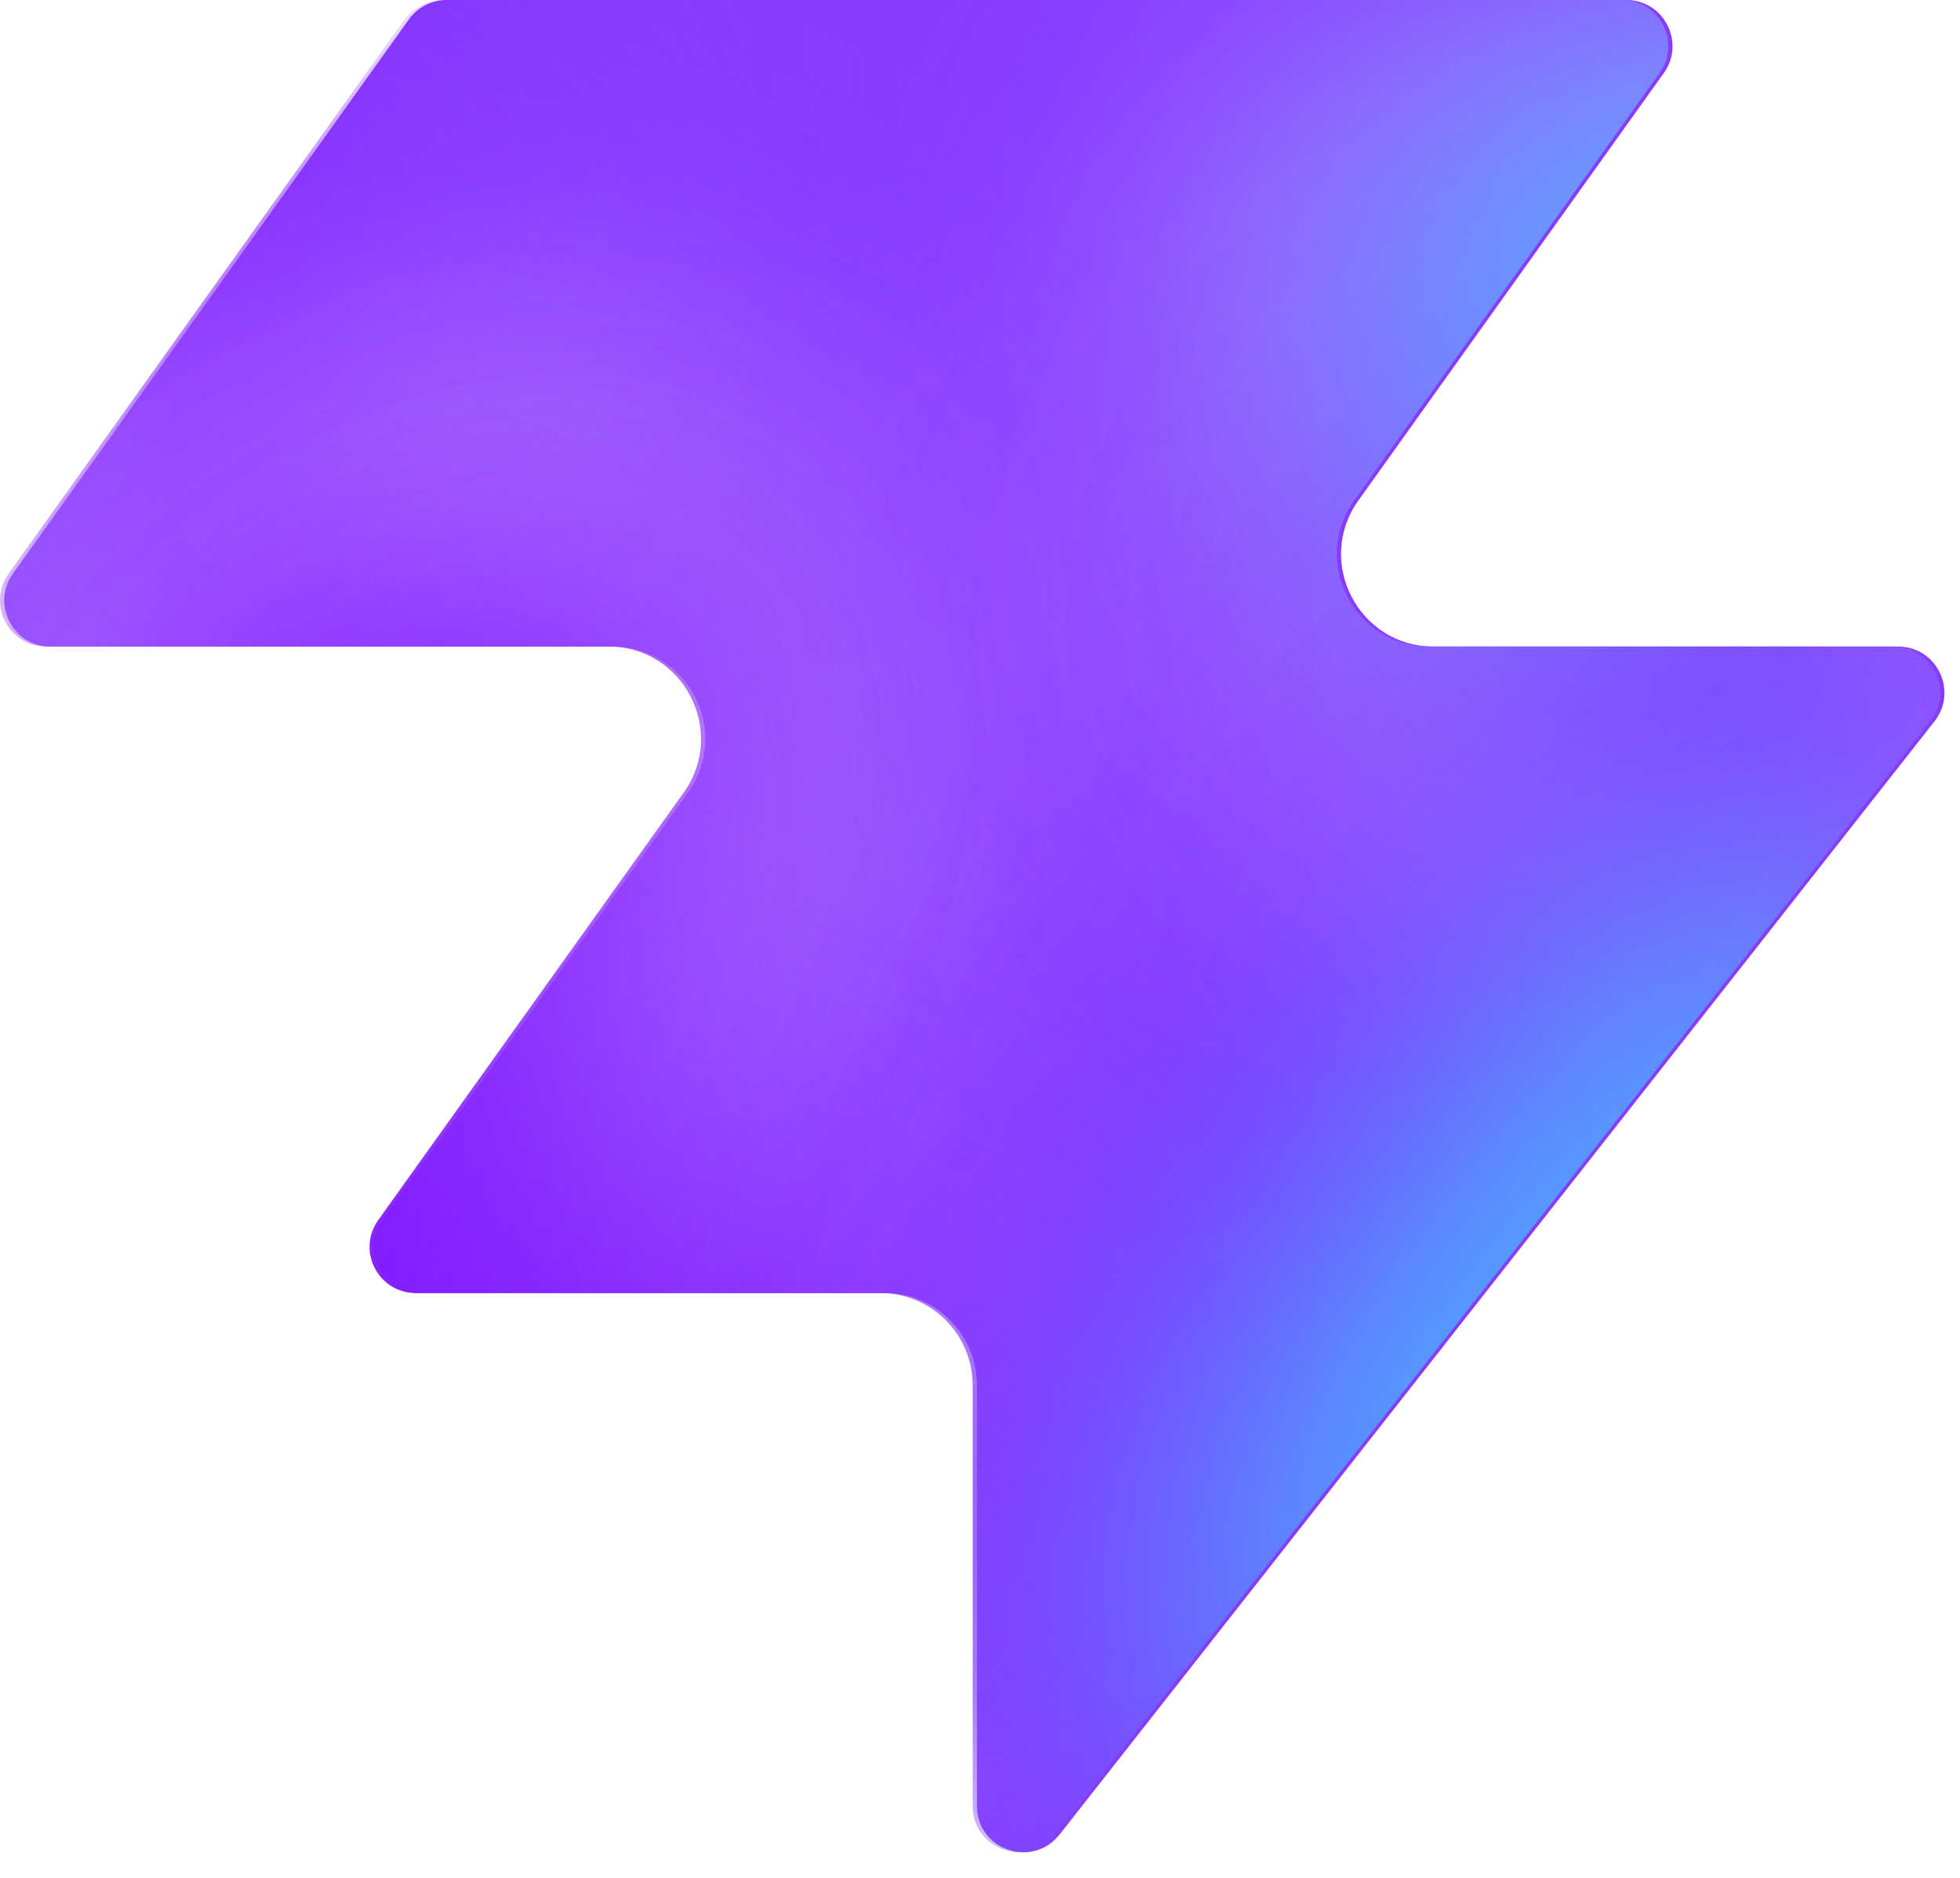
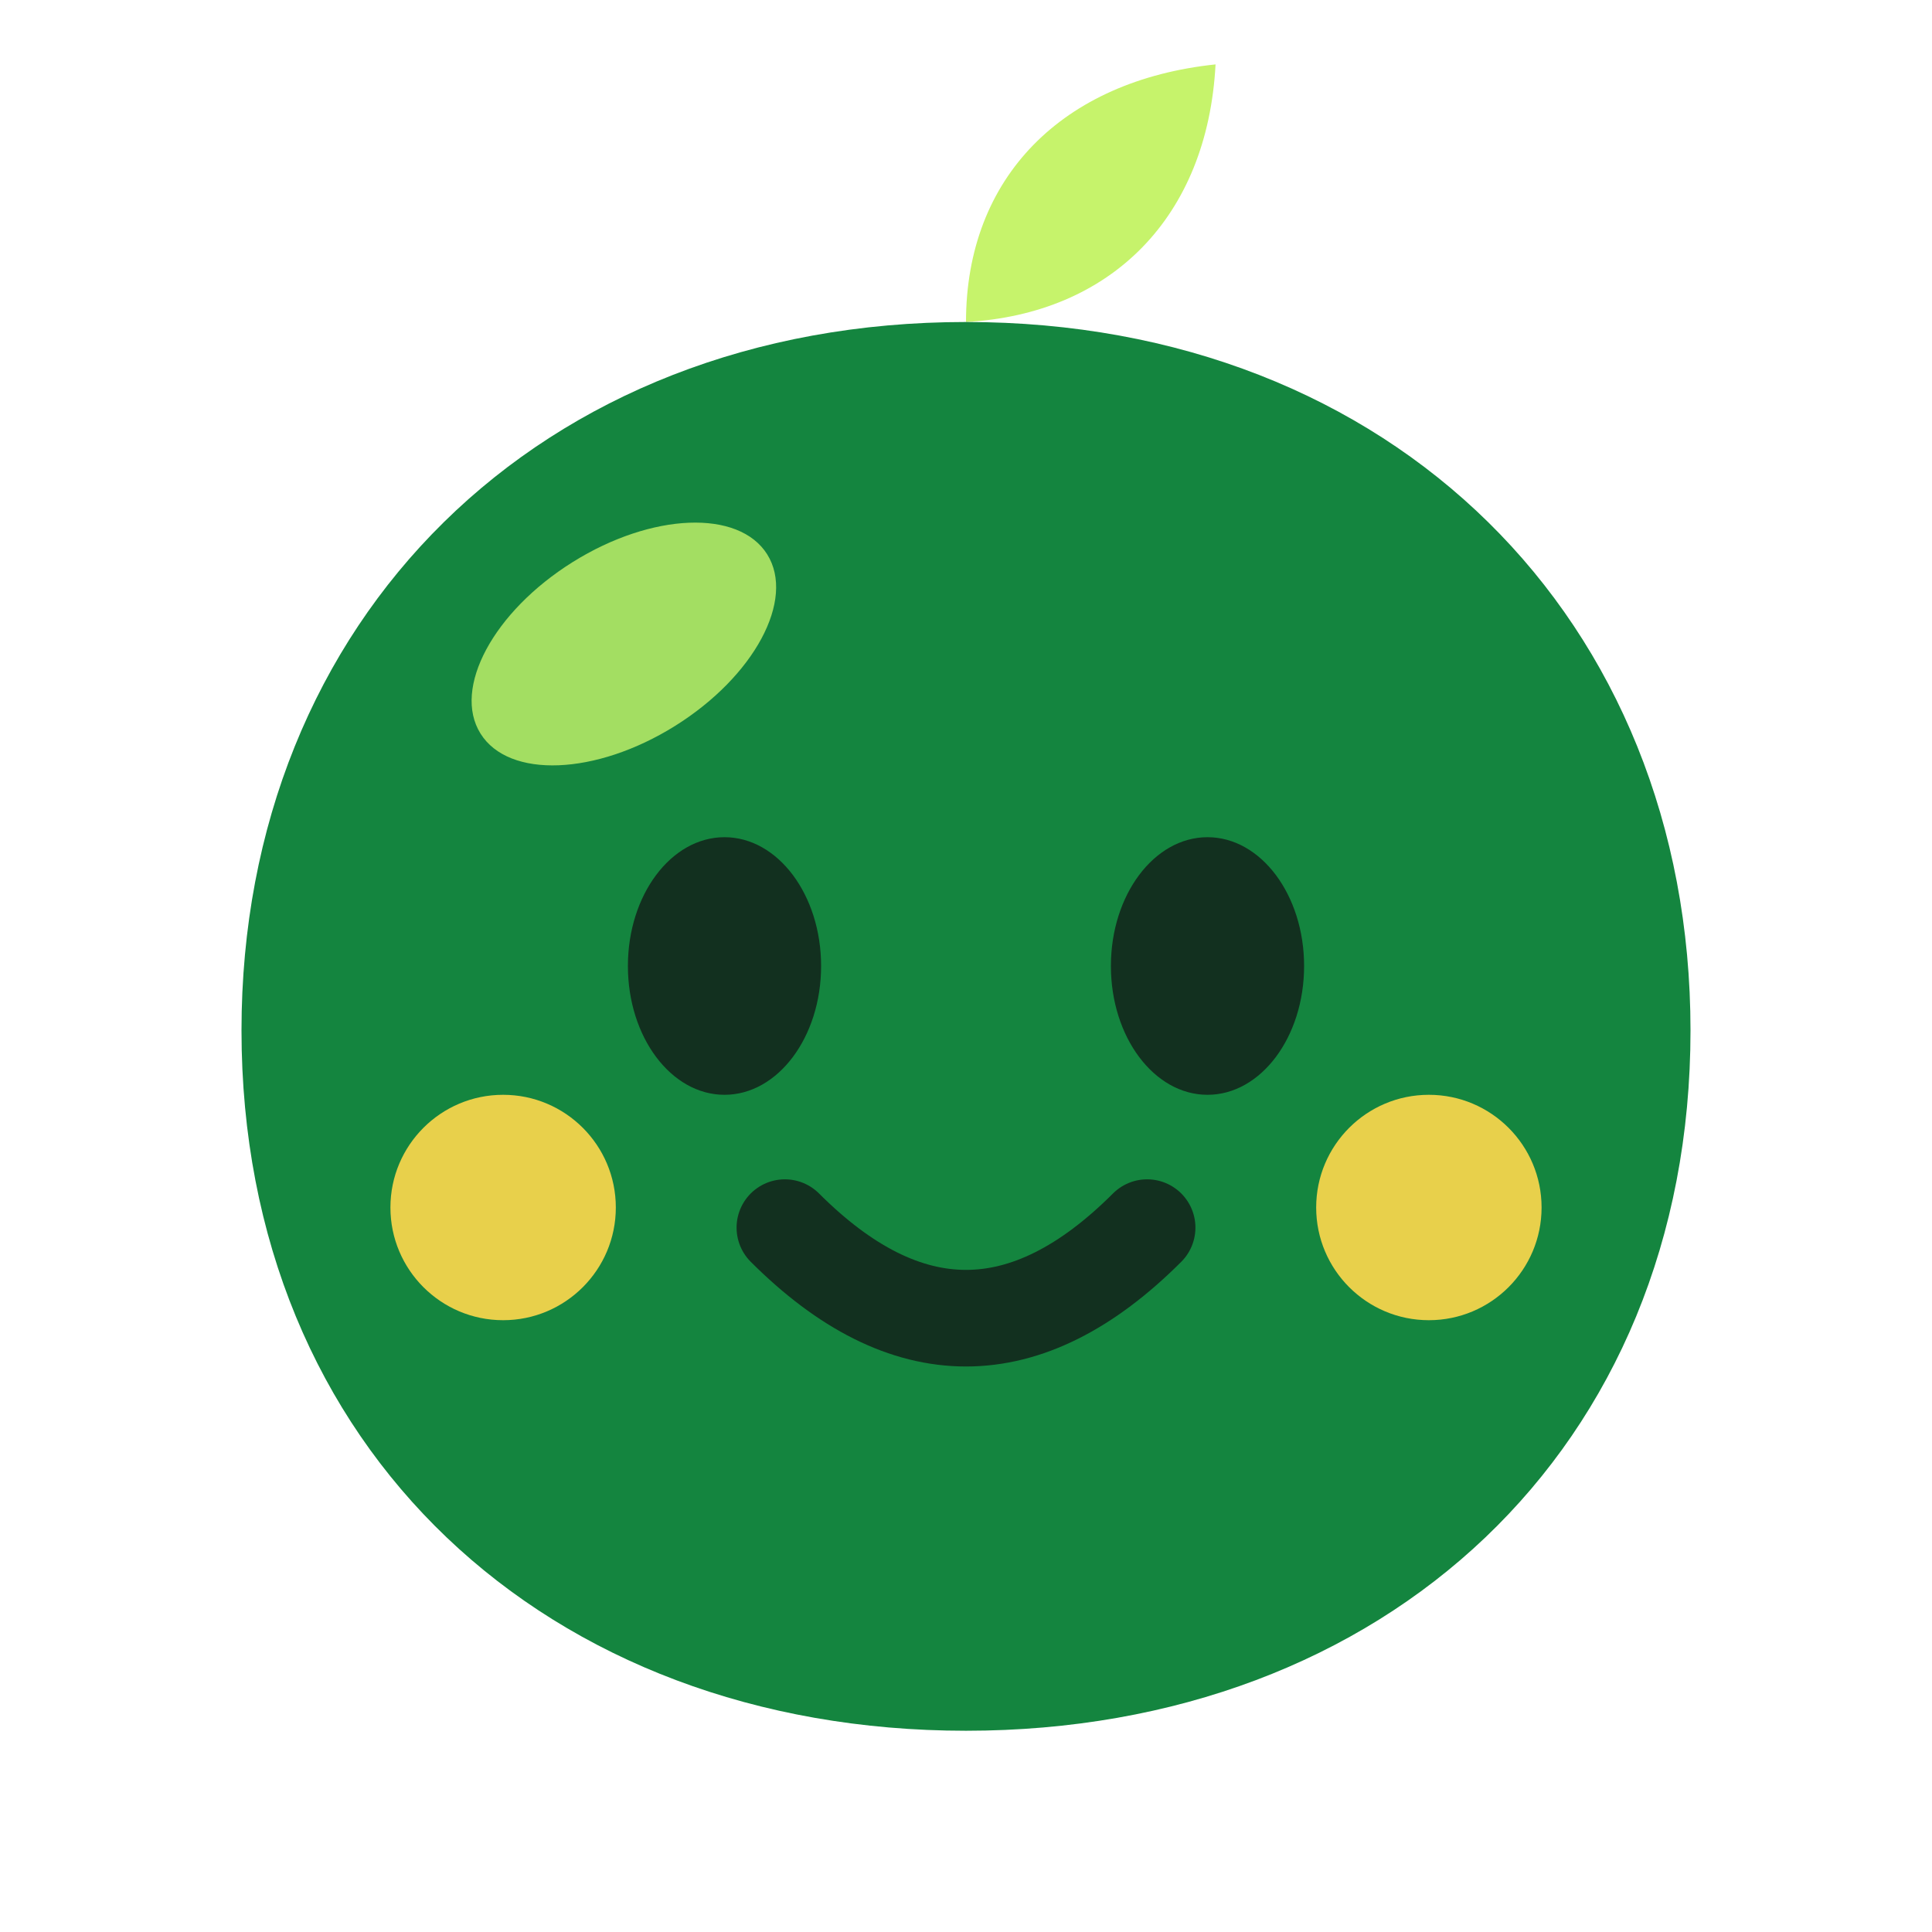
- <svg xmlns="http://www.w3.org/2000/svg" width="48" height="46" fill="none" viewBox="0 0 48 46">
-   <path fill="#863bff" d="M25.946 44.938c-.664.845-2.021.375-2.021-.698V33.937a2.26 2.26 0 0 0-2.262-2.262H10.287c-.92 0-1.456-1.04-.92-1.788l7.48-10.471c1.07-1.497 0-3.578-1.842-3.578H1.237c-.92 0-1.456-1.04-.92-1.788L10.013.474c.214-.297.556-.474.92-.474h28.894c.92 0 1.456 1.04.92 1.788l-7.48 10.471c-1.07 1.498 0 3.579 1.842 3.579h11.377c.943 0 1.473 1.088.89 1.83L25.947 44.94z" style="fill:#863bff;fill:color(display-p3 .525 .23 1);fill-opacity:1" />
-   <mask id="a" width="48" height="46" x="0" y="0" maskUnits="userSpaceOnUse" style="mask-type:alpha">
-     <path fill="#000" d="M25.842 44.938c-.664.844-2.021.375-2.021-.698V33.937a2.26 2.26 0 0 0-2.262-2.262H10.183c-.92 0-1.456-1.04-.92-1.788l7.48-10.471c1.07-1.498 0-3.579-1.842-3.579H1.133c-.92 0-1.456-1.04-.92-1.787L9.91.473c.214-.297.556-.474.92-.474h28.894c.92 0 1.456 1.04.92 1.788l-7.48 10.471c-1.07 1.498 0 3.578 1.842 3.578h11.377c.943 0 1.473 1.088.89 1.832L25.843 44.94z" style="fill:#000;fill-opacity:1" />
-   </mask>
-   <g mask="url(#a)">
-     <g filter="url(#b)">
-       <ellipse cx="5.508" cy="14.704" fill="#ede6ff" rx="5.508" ry="14.704" style="fill:#ede6ff;fill:color(display-p3 .927 .903 1);fill-opacity:1" transform="matrix(.00324 1 1 -.00324 -4.47 31.516)" />
-     </g>
-     <g filter="url(#c)">
-       <ellipse cx="10.399" cy="29.851" fill="#ede6ff" rx="10.399" ry="29.851" style="fill:#ede6ff;fill:color(display-p3 .927 .903 1);fill-opacity:1" transform="matrix(.00324 1 1 -.00324 -39.328 7.883)" />
-     </g>
-     <g filter="url(#d)">
-       <ellipse cx="5.508" cy="30.487" fill="#7e14ff" rx="5.508" ry="30.487" style="fill:#7e14ff;fill:color(display-p3 .492 .077 1);fill-opacity:1" transform="rotate(89.814 -25.913 -14.639)scale(1 -1)" />
-     </g>
-     <g filter="url(#e)">
-       <ellipse cx="5.508" cy="30.599" fill="#7e14ff" rx="5.508" ry="30.599" style="fill:#7e14ff;fill:color(display-p3 .492 .077 1);fill-opacity:1" transform="rotate(89.814 -32.644 -3.334)scale(1 -1)" />
-     </g>
-     <g filter="url(#f)">
-       <ellipse cx="5.508" cy="30.599" fill="#7e14ff" rx="5.508" ry="30.599" style="fill:#7e14ff;fill:color(display-p3 .492 .077 1);fill-opacity:1" transform="matrix(.00324 1 1 -.00324 -34.34 30.47)" />
-     </g>
-     <g filter="url(#g)">
-       <ellipse cx="14.072" cy="22.078" fill="#ede6ff" rx="14.072" ry="22.078" style="fill:#ede6ff;fill:color(display-p3 .927 .903 1);fill-opacity:1" transform="rotate(93.35 24.506 48.493)scale(-1 1)" />
-     </g>
-     <g filter="url(#h)">
-       <ellipse cx="3.47" cy="21.501" fill="#7e14ff" rx="3.47" ry="21.501" style="fill:#7e14ff;fill:color(display-p3 .492 .077 1);fill-opacity:1" transform="rotate(89.009 28.708 47.59)scale(-1 1)" />
-     </g>
-     <g filter="url(#i)">
-       <ellipse cx="3.47" cy="21.501" fill="#7e14ff" rx="3.47" ry="21.501" style="fill:#7e14ff;fill:color(display-p3 .492 .077 1);fill-opacity:1" transform="rotate(89.009 28.708 47.59)scale(-1 1)" />
-     </g>
-     <g filter="url(#j)">
-       <ellipse cx=".387" cy="8.972" fill="#7e14ff" rx="4.407" ry="29.108" style="fill:#7e14ff;fill:color(display-p3 .492 .077 1);fill-opacity:1" transform="rotate(39.51 .387 8.972)" />
-     </g>
-     <g filter="url(#k)">
-       <ellipse cx="47.523" cy="-6.092" fill="#7e14ff" rx="4.407" ry="29.108" style="fill:#7e14ff;fill:color(display-p3 .492 .077 1);fill-opacity:1" transform="rotate(37.892 47.523 -6.092)" />
-     </g>
-     <g filter="url(#l)">
-       <ellipse cx="41.412" cy="6.333" fill="#47bfff" rx="5.971" ry="9.665" style="fill:#47bfff;fill:color(display-p3 .28 .748 1);fill-opacity:1" transform="rotate(37.892 41.412 6.333)" />
-     </g>
-     <g filter="url(#m)">
-       <ellipse cx="-1.879" cy="38.332" fill="#7e14ff" rx="4.407" ry="29.108" style="fill:#7e14ff;fill:color(display-p3 .492 .077 1);fill-opacity:1" transform="rotate(37.892 -1.88 38.332)" />
-     </g>
-     <g filter="url(#n)">
-       <ellipse cx="-1.879" cy="38.332" fill="#7e14ff" rx="4.407" ry="29.108" style="fill:#7e14ff;fill:color(display-p3 .492 .077 1);fill-opacity:1" transform="rotate(37.892 -1.88 38.332)" />
-     </g>
-     <g filter="url(#o)">
-       <ellipse cx="35.651" cy="29.907" fill="#7e14ff" rx="4.407" ry="29.108" style="fill:#7e14ff;fill:color(display-p3 .492 .077 1);fill-opacity:1" transform="rotate(37.892 35.651 29.907)" />
-     </g>
-     <g filter="url(#p)">
-       <ellipse cx="38.418" cy="32.4" fill="#47bfff" rx="5.971" ry="15.297" style="fill:#47bfff;fill:color(display-p3 .28 .748 1);fill-opacity:1" transform="rotate(37.892 38.418 32.4)" />
-     </g>
-   </g>
-   <defs>
-     <filter id="b" width="60.045" height="41.654" x="-19.77" y="16.149" color-interpolation-filters="sRGB" filterUnits="userSpaceOnUse">
-       <feFlood flood-opacity="0" result="BackgroundImageFix" />
-       <feBlend in="SourceGraphic" in2="BackgroundImageFix" result="shape" />
-       <feGaussianBlur result="effect1_foregroundBlur_2002_17158" stdDeviation="7.659" />
-     </filter>
-     <filter id="c" width="90.34" height="51.437" x="-54.613" y="-7.533" color-interpolation-filters="sRGB" filterUnits="userSpaceOnUse">
-       <feFlood flood-opacity="0" result="BackgroundImageFix" />
-       <feBlend in="SourceGraphic" in2="BackgroundImageFix" result="shape" />
-       <feGaussianBlur result="effect1_foregroundBlur_2002_17158" stdDeviation="7.659" />
-     </filter>
-     <filter id="d" width="79.355" height="29.4" x="-49.64" y="2.03" color-interpolation-filters="sRGB" filterUnits="userSpaceOnUse">
-       <feFlood flood-opacity="0" result="BackgroundImageFix" />
-       <feBlend in="SourceGraphic" in2="BackgroundImageFix" result="shape" />
-       <feGaussianBlur result="effect1_foregroundBlur_2002_17158" stdDeviation="4.596" />
-     </filter>
-     <filter id="e" width="79.579" height="29.4" x="-45.045" y="20.029" color-interpolation-filters="sRGB" filterUnits="userSpaceOnUse">
-       <feFlood flood-opacity="0" result="BackgroundImageFix" />
-       <feBlend in="SourceGraphic" in2="BackgroundImageFix" result="shape" />
-       <feGaussianBlur result="effect1_foregroundBlur_2002_17158" stdDeviation="4.596" />
-     </filter>
-     <filter id="f" width="79.579" height="29.4" x="-43.513" y="21.178" color-interpolation-filters="sRGB" filterUnits="userSpaceOnUse">
-       <feFlood flood-opacity="0" result="BackgroundImageFix" />
-       <feBlend in="SourceGraphic" in2="BackgroundImageFix" result="shape" />
-       <feGaussianBlur result="effect1_foregroundBlur_2002_17158" stdDeviation="4.596" />
-     </filter>
-     <filter id="g" width="74.749" height="58.852" x="15.756" y="-17.901" color-interpolation-filters="sRGB" filterUnits="userSpaceOnUse">
-       <feFlood flood-opacity="0" result="BackgroundImageFix" />
-       <feBlend in="SourceGraphic" in2="BackgroundImageFix" result="shape" />
-       <feGaussianBlur result="effect1_foregroundBlur_2002_17158" stdDeviation="7.659" />
-     </filter>
-     <filter id="h" width="61.377" height="25.362" x="23.548" y="2.284" color-interpolation-filters="sRGB" filterUnits="userSpaceOnUse">
-       <feFlood flood-opacity="0" result="BackgroundImageFix" />
-       <feBlend in="SourceGraphic" in2="BackgroundImageFix" result="shape" />
-       <feGaussianBlur result="effect1_foregroundBlur_2002_17158" stdDeviation="4.596" />
-     </filter>
-     <filter id="i" width="61.377" height="25.362" x="23.548" y="2.284" color-interpolation-filters="sRGB" filterUnits="userSpaceOnUse">
-       <feFlood flood-opacity="0" result="BackgroundImageFix" />
-       <feBlend in="SourceGraphic" in2="BackgroundImageFix" result="shape" />
-       <feGaussianBlur result="effect1_foregroundBlur_2002_17158" stdDeviation="4.596" />
-     </filter>
-     <filter id="j" width="56.045" height="63.649" x="-27.636" y="-22.853" color-interpolation-filters="sRGB" filterUnits="userSpaceOnUse">
-       <feFlood flood-opacity="0" result="BackgroundImageFix" />
-       <feBlend in="SourceGraphic" in2="BackgroundImageFix" result="shape" />
-       <feGaussianBlur result="effect1_foregroundBlur_2002_17158" stdDeviation="4.596" />
-     </filter>
-     <filter id="k" width="54.814" height="64.646" x="20.116" y="-38.415" color-interpolation-filters="sRGB" filterUnits="userSpaceOnUse">
-       <feFlood flood-opacity="0" result="BackgroundImageFix" />
-       <feBlend in="SourceGraphic" in2="BackgroundImageFix" result="shape" />
-       <feGaussianBlur result="effect1_foregroundBlur_2002_17158" stdDeviation="4.596" />
-     </filter>
-     <filter id="l" width="33.541" height="35.313" x="24.641" y="-11.323" color-interpolation-filters="sRGB" filterUnits="userSpaceOnUse">
-       <feFlood flood-opacity="0" result="BackgroundImageFix" />
-       <feBlend in="SourceGraphic" in2="BackgroundImageFix" result="shape" />
-       <feGaussianBlur result="effect1_foregroundBlur_2002_17158" stdDeviation="4.596" />
-     </filter>
-     <filter id="m" width="54.814" height="64.646" x="-29.286" y="6.009" color-interpolation-filters="sRGB" filterUnits="userSpaceOnUse">
-       <feFlood flood-opacity="0" result="BackgroundImageFix" />
-       <feBlend in="SourceGraphic" in2="BackgroundImageFix" result="shape" />
-       <feGaussianBlur result="effect1_foregroundBlur_2002_17158" stdDeviation="4.596" />
-     </filter>
-     <filter id="n" width="54.814" height="64.646" x="-29.286" y="6.009" color-interpolation-filters="sRGB" filterUnits="userSpaceOnUse">
-       <feFlood flood-opacity="0" result="BackgroundImageFix" />
-       <feBlend in="SourceGraphic" in2="BackgroundImageFix" result="shape" />
-       <feGaussianBlur result="effect1_foregroundBlur_2002_17158" stdDeviation="4.596" />
-     </filter>
-     <filter id="o" width="54.814" height="64.646" x="8.244" y="-2.416" color-interpolation-filters="sRGB" filterUnits="userSpaceOnUse">
-       <feFlood flood-opacity="0" result="BackgroundImageFix" />
-       <feBlend in="SourceGraphic" in2="BackgroundImageFix" result="shape" />
-       <feGaussianBlur result="effect1_foregroundBlur_2002_17158" stdDeviation="4.596" />
-     </filter>
-     <filter id="p" width="39.409" height="43.623" x="18.713" y="10.588" color-interpolation-filters="sRGB" filterUnits="userSpaceOnUse">
-       <feFlood flood-opacity="0" result="BackgroundImageFix" />
-       <feBlend in="SourceGraphic" in2="BackgroundImageFix" result="shape" />
-       <feGaussianBlur result="effect1_foregroundBlur_2002_17158" stdDeviation="4.596" />
-     </filter>
-   </defs>
+ <svg xmlns="http://www.w3.org/2000/svg" viewBox="0 0 48 48">
+   <path fill="#c6f36b" d="M24 8c0-3.6 2.4-6 6.2-6.4C30 5.4 27.6 7.8 24 8Z" />
+   <path fill="#14853f" d="M24 8c10.6 0 18 7.4 18 17.6C42 36 34.4 43 24 43S6 36 6 25.6C6 15.4 13.4 8 24 8Z" />
+   <ellipse cx="15.5" cy="16" fill="#c6f36b" fill-opacity=".8" rx="4.2" ry="2.4" transform="rotate(-32 15.5 16)" />
+   <ellipse cx="18" cy="24" fill="#12301f" rx="2.4" ry="3.2" />
+   <ellipse cx="30" cy="24" fill="#12301f" rx="2.4" ry="3.2" />
+   <circle cx="12.5" cy="30" r="2.8" fill="#ffd84d" fill-opacity=".9" />
+   <circle cx="35.5" cy="30" r="2.8" fill="#ffd84d" fill-opacity=".9" />
+   <path fill="none" stroke="#12301f" stroke-linecap="round" stroke-width="2.4" d="M19.5 30.5q4.5 4.5 9 0" />
</svg>
